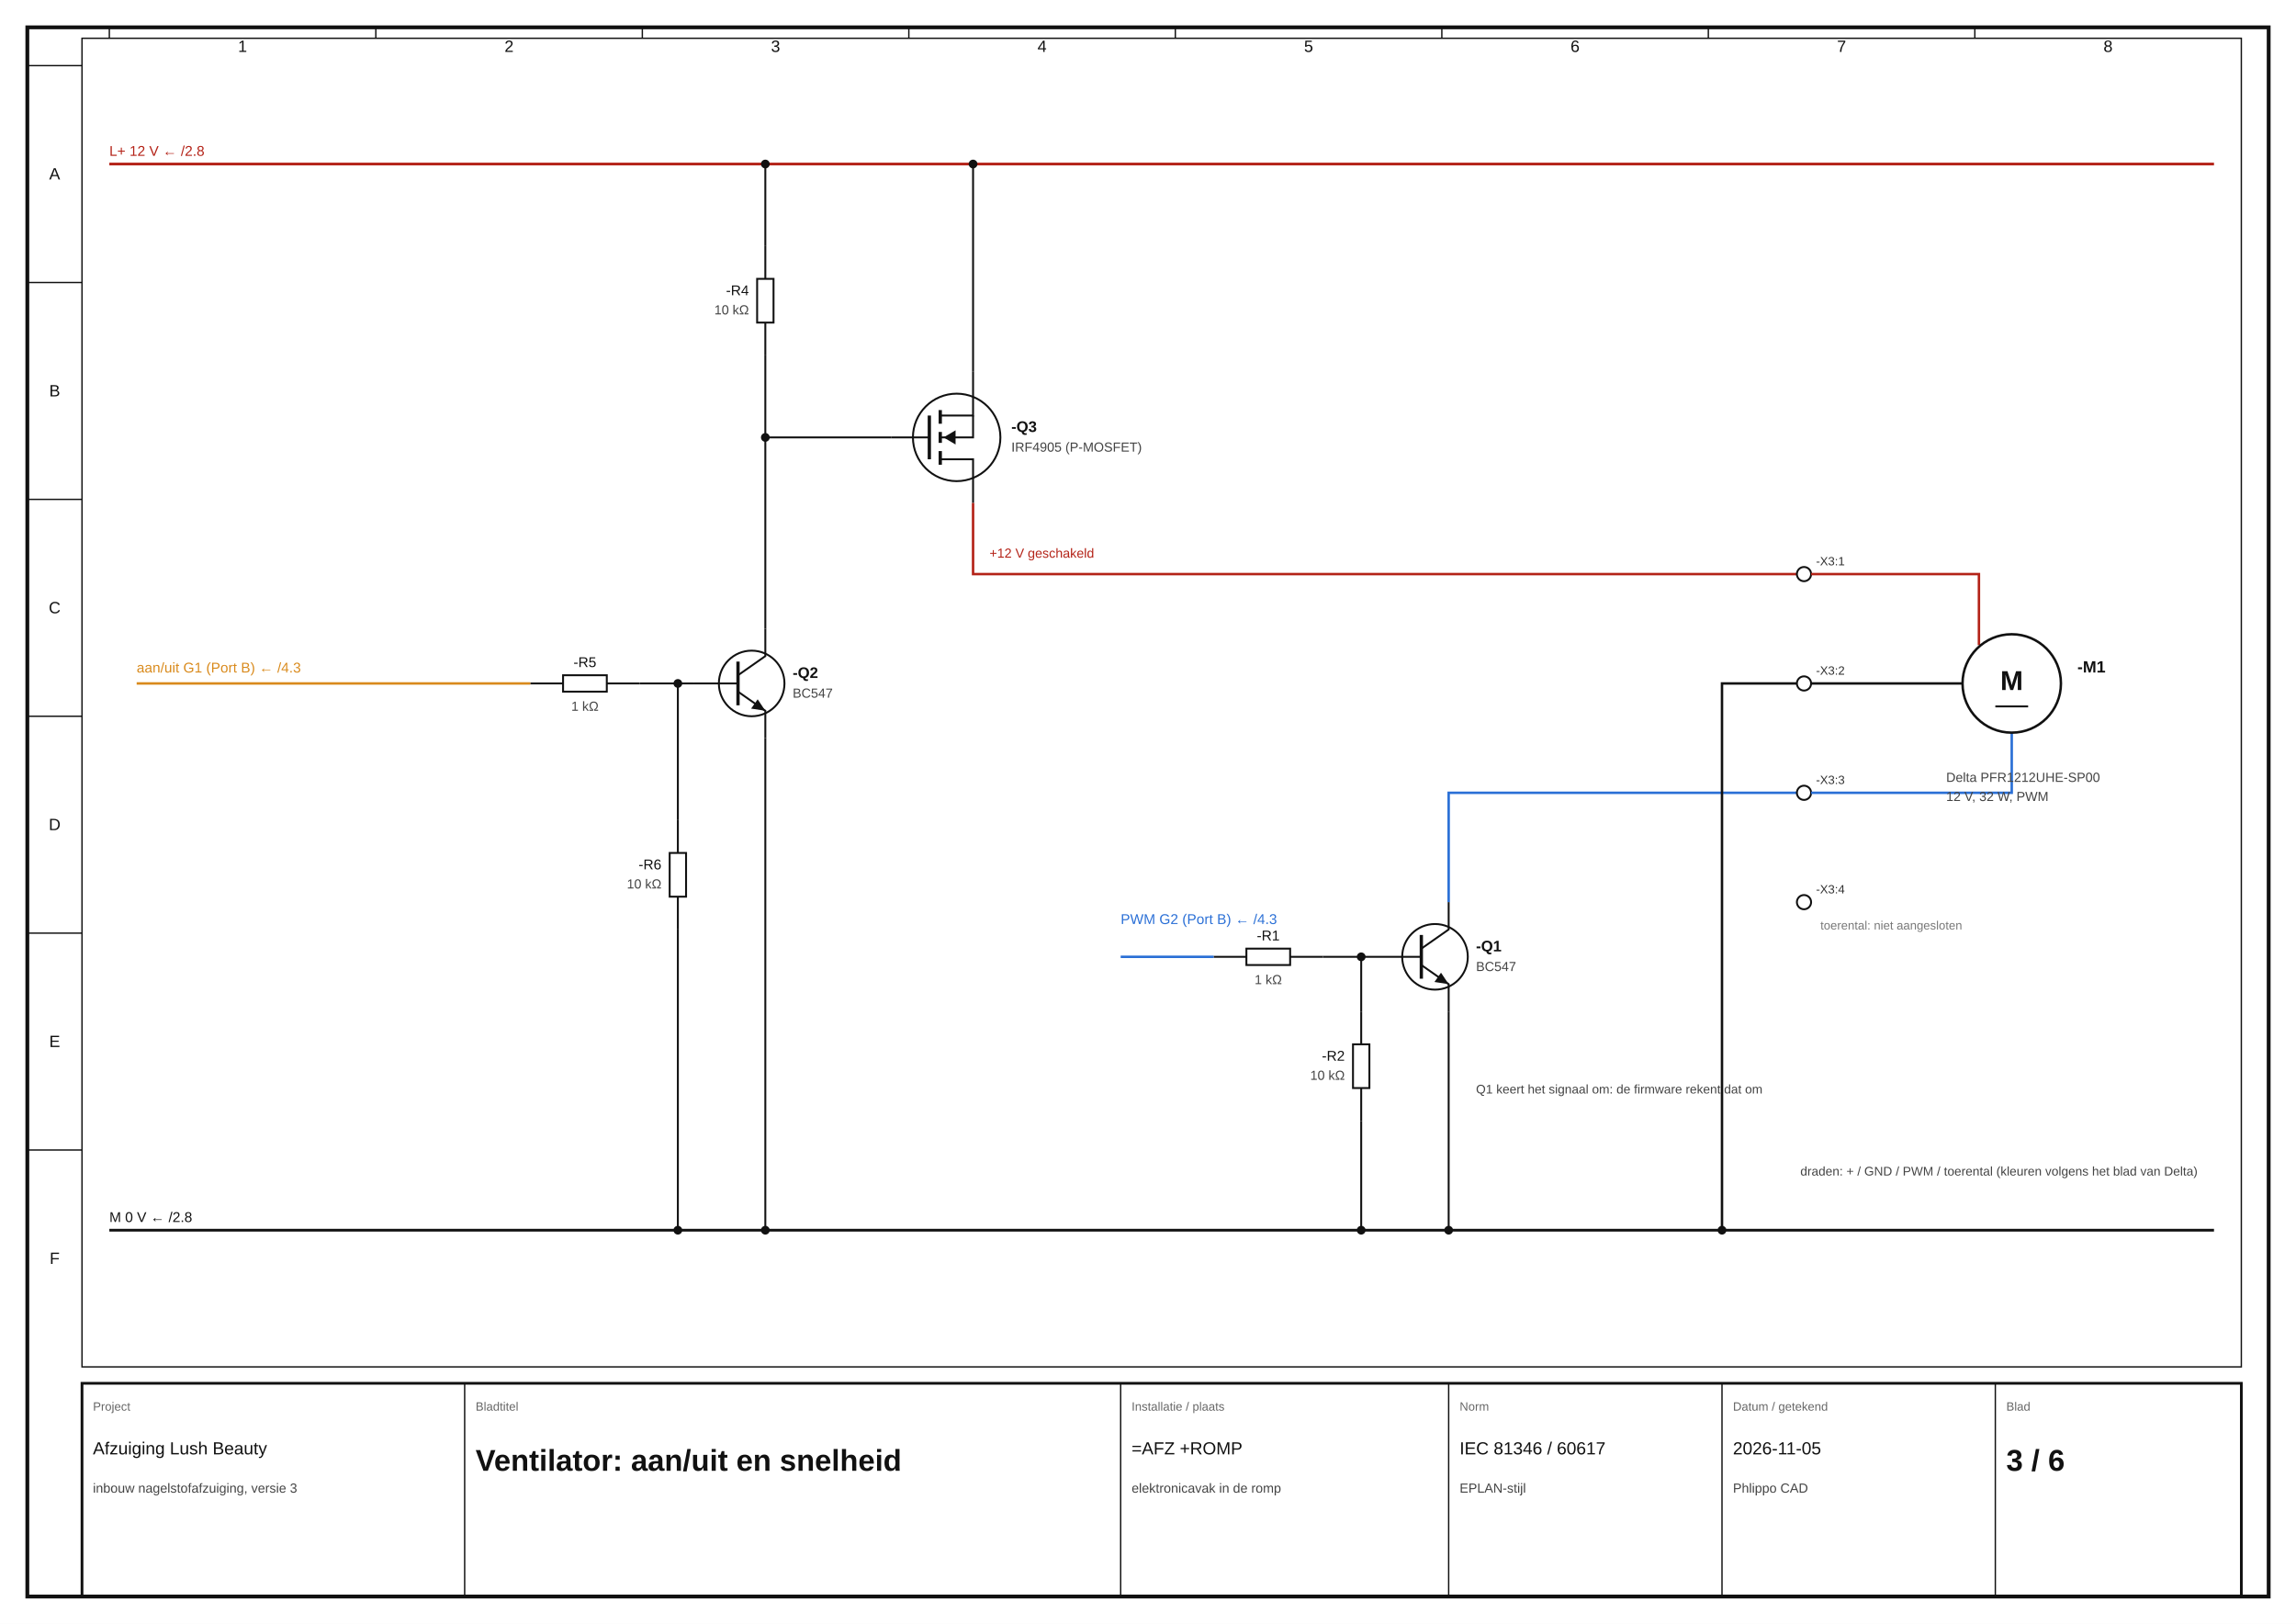
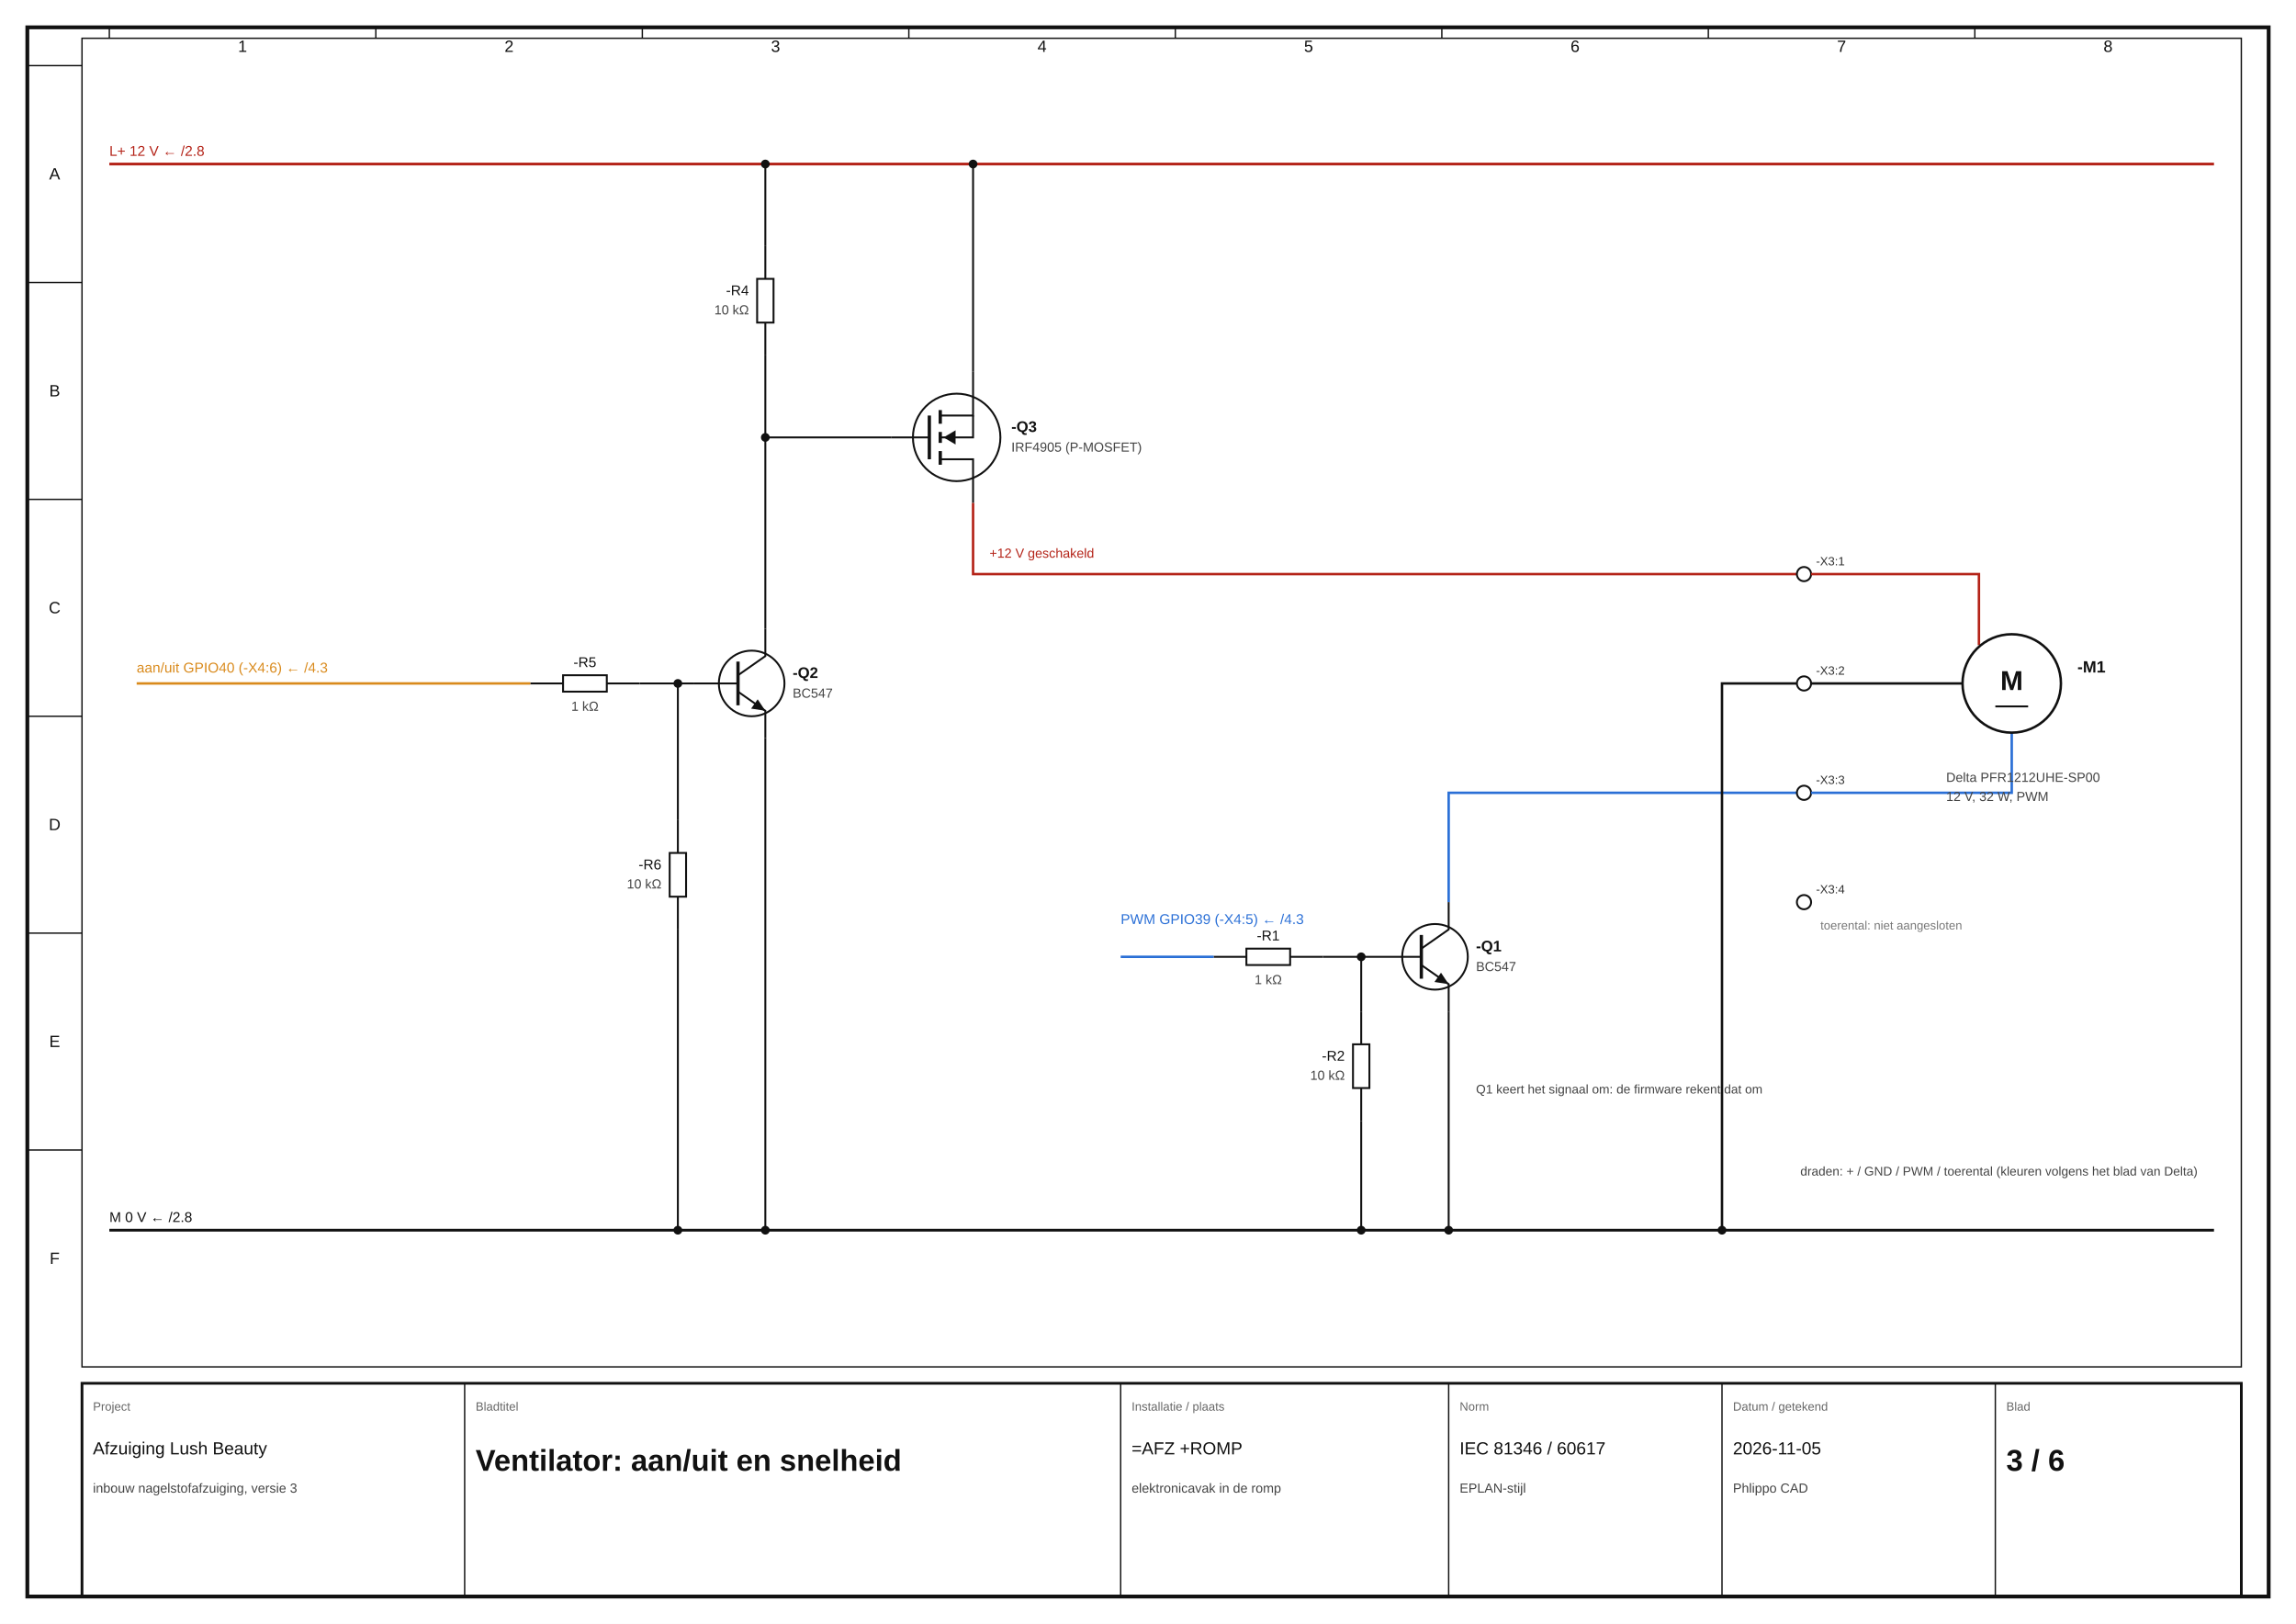
<svg xmlns="http://www.w3.org/2000/svg" viewBox="0 0 420 297" width="420mm" height="297mm" font-family="Arial, Helvetica, sans-serif">
  <rect width="420" height="297" fill="#fff" />
  <rect x="5" y="5" width="410" height="287" fill="none" stroke="#111" stroke-width="0.7" />
  <rect x="15" y="7" width="395" height="243" fill="none" stroke="#111" stroke-width="0.25" />
  <polyline points="20,5 20,7" fill="none" stroke="#111" stroke-width="0.25" />
  <text x="44.375" y="9.5" font-size="3" text-anchor="middle" fill="#111">1</text>
  <polyline points="68.75,5 68.75,7" fill="none" stroke="#111" stroke-width="0.25" />
  <text x="93.125" y="9.5" font-size="3" text-anchor="middle" fill="#111">2</text>
  <polyline points="117.5,5 117.5,7" fill="none" stroke="#111" stroke-width="0.25" />
  <text x="141.875" y="9.5" font-size="3" text-anchor="middle" fill="#111">3</text>
  <polyline points="166.25,5 166.25,7" fill="none" stroke="#111" stroke-width="0.25" />
  <text x="190.625" y="9.5" font-size="3" text-anchor="middle" fill="#111">4</text>
  <polyline points="215,5 215,7" fill="none" stroke="#111" stroke-width="0.25" />
  <text x="239.375" y="9.5" font-size="3" text-anchor="middle" fill="#111">5</text>
  <polyline points="263.75,5 263.75,7" fill="none" stroke="#111" stroke-width="0.25" />
  <text x="288.125" y="9.5" font-size="3" text-anchor="middle" fill="#111">6</text>
  <polyline points="312.5,5 312.5,7" fill="none" stroke="#111" stroke-width="0.25" />
  <text x="336.875" y="9.5" font-size="3" text-anchor="middle" fill="#111">7</text>
  <polyline points="361.25,5 361.25,7" fill="none" stroke="#111" stroke-width="0.25" />
  <text x="385.625" y="9.5" font-size="3" text-anchor="middle" fill="#111">8</text>
  <polyline points="5,12 15,12" fill="none" stroke="#111" stroke-width="0.25" />
  <text x="10" y="32.833" font-size="3" text-anchor="middle" fill="#111">A</text>
  <polyline points="5,51.667 15,51.667" fill="none" stroke="#111" stroke-width="0.25" />
  <text x="10" y="72.5" font-size="3" text-anchor="middle" fill="#111">B</text>
  <polyline points="5,91.333 15,91.333" fill="none" stroke="#111" stroke-width="0.25" />
  <text x="10" y="112.167" font-size="3" text-anchor="middle" fill="#111">C</text>
  <polyline points="5,131 15,131" fill="none" stroke="#111" stroke-width="0.25" />
  <text x="10" y="151.833" font-size="3" text-anchor="middle" fill="#111">D</text>
  <polyline points="5,170.667 15,170.667" fill="none" stroke="#111" stroke-width="0.25" />
  <text x="10" y="191.5" font-size="3" text-anchor="middle" fill="#111">E</text>
  <polyline points="5,210.333 15,210.333" fill="none" stroke="#111" stroke-width="0.25" />
  <text x="10" y="231.167" font-size="3" text-anchor="middle" fill="#111">F</text>
  <rect x="15" y="253" width="395" height="39" fill="none" stroke="#111" stroke-width="0.5" />
  <polyline points="15,253 15,292" fill="none" stroke="#111" stroke-width="0.25" />
  <text x="17" y="258" font-size="2.2" text-anchor="start" fill="#666">Project</text>
  <text x="17" y="266" font-size="3.2" text-anchor="start" fill="#111">Afzuiging Lush Beauty</text>
  <text x="17" y="273" font-size="2.4" text-anchor="start" fill="#444">inbouw nagelstofafzuiging, versie 3</text>
  <polyline points="85,253 85,292" fill="none" stroke="#111" stroke-width="0.25" />
  <text x="87" y="258" font-size="2.2" text-anchor="start" fill="#666">Bladtitel</text>
  <text x="87" y="269" font-size="5.5" text-anchor="start" fill="#111" font-weight="700">Ventilator: aan/uit en snelheid</text>
  <polyline points="205,253 205,292" fill="none" stroke="#111" stroke-width="0.25" />
  <text x="207" y="258" font-size="2.2" text-anchor="start" fill="#666">Installatie / plaats</text>
  <text x="207" y="266" font-size="3.2" text-anchor="start" fill="#111">=AFZ +ROMP</text>
  <text x="207" y="273" font-size="2.4" text-anchor="start" fill="#444">elektronicavak in de romp</text>
  <polyline points="265,253 265,292" fill="none" stroke="#111" stroke-width="0.25" />
  <text x="267" y="258" font-size="2.2" text-anchor="start" fill="#666">Norm</text>
  <text x="267" y="266" font-size="3.2" text-anchor="start" fill="#111">IEC 81346 / 60617</text>
  <text x="267" y="273" font-size="2.4" text-anchor="start" fill="#444">EPLAN-stijl</text>
  <polyline points="315,253 315,292" fill="none" stroke="#111" stroke-width="0.25" />
  <text x="317" y="258" font-size="2.2" text-anchor="start" fill="#666">Datum / getekend</text>
  <text x="317" y="266" font-size="3.2" text-anchor="start" fill="#111">2026-11-05</text>
  <text x="317" y="273" font-size="2.4" text-anchor="start" fill="#444">Phlippo CAD</text>
  <polyline points="365,253 365,292" fill="none" stroke="#111" stroke-width="0.25" />
  <text x="367" y="258" font-size="2.2" text-anchor="start" fill="#666">Blad</text>
  <text x="367" y="269" font-size="5.5" text-anchor="start" fill="#111" font-weight="700">3 / 6</text>
  <polyline points="20,30 405,30" fill="none" stroke="#b42318" stroke-width="0.5" />
  <text x="20" y="28.5" font-size="2.6" text-anchor="start" fill="#b42318">L+ 12 V  ← /2.8</text>
  <polyline points="20,225 405,225" fill="none" stroke="#111" stroke-width="0.5" />
  <text x="20" y="223.5" font-size="2.6" text-anchor="start" fill="#111">M 0 V  ← /2.8</text>
  <circle cx="178" cy="30" r="0.8" fill="#111" />
  <polyline points="178,30 178,68" fill="none" stroke="#111" stroke-width="0.35" />
  <circle cx="175" cy="80" r="8" fill="none" stroke="#111" stroke-width="0.35" />
  <polyline points="163,80 170,80" fill="none" stroke="#111" stroke-width="0.35" />
  <polyline points="170,76 170,84" fill="none" stroke="#111" stroke-width="0.6" />
  <polyline points="172,75 172,77.5" fill="none" stroke="#111" stroke-width="0.6" />
  <polyline points="172,79 172,81" fill="none" stroke="#111" stroke-width="0.6" />
  <polyline points="172,82.5 172,85" fill="none" stroke="#111" stroke-width="0.6" />
  <polyline points="172,76 178,76 178,68" fill="none" stroke="#111" stroke-width="0.35" />
  <polyline points="172,84 178,84 178,92" fill="none" stroke="#111" stroke-width="0.35" />
  <polyline points="172,80 178,80 178,76" fill="none" stroke="#111" stroke-width="0.35" />
  <polygon points="174.8,80 172.6,78.7 172.6,81.3" fill="#111" transform="rotate(180 173.7 80)" />
  <text x="185" y="79" font-size="2.8" text-anchor="start" fill="#111" font-weight="700">-Q3</text>
  <text x="185" y="82.6" font-size="2.4" text-anchor="start" fill="#444">IRF4905 (P-MOSFET)</text>
  <circle cx="140" cy="30" r="0.8" fill="#111" />
  <polyline points="140,30 140,45" fill="none" stroke="#111" stroke-width="0.35" />
  <polyline points="140,45 140,51" fill="none" stroke="#111" stroke-width="0.35" />
  <rect x="138.5" y="51" width="3" height="8" fill="none" stroke="#111" stroke-width="0.35" />
  <polyline points="140,59 140,65" fill="none" stroke="#111" stroke-width="0.35" />
  <text x="137" y="54" font-size="2.6" text-anchor="end" fill="#111">-R4</text>
  <text x="137" y="57.5" font-size="2.4" text-anchor="end" fill="#444">10 kΩ</text>
  <polyline points="140,65 140,80 163,80" fill="none" stroke="#111" stroke-width="0.35" />
  <circle cx="140" cy="80" r="0.8" fill="#111" />
  <polyline points="140,80 140,115" fill="none" stroke="#111" stroke-width="0.35" />
  <circle cx="137.5" cy="125" r="6" fill="none" stroke="#111" stroke-width="0.35" />
  <polyline points="127,125 135,125" fill="none" stroke="#111" stroke-width="0.35" />
  <polyline points="135,121 135,129" fill="none" stroke="#111" stroke-width="0.6" />
  <polyline points="135,123.5 140,120 140,115" fill="none" stroke="#111" stroke-width="0.35" />
  <polyline points="135,126.5 140,130 140,135" fill="none" stroke="#111" stroke-width="0.35" />
  <polygon points="140,130 137.4,129.6 138.6,127.9" fill="#111" />
  <text x="145" y="124" font-size="2.8" text-anchor="start" fill="#111" font-weight="700">-Q2</text>
  <text x="145" y="127.6" font-size="2.4" text-anchor="start" fill="#444">BC547</text>
  <polyline points="140,135 140,225" fill="none" stroke="#111" stroke-width="0.35" />
  <circle cx="140" cy="225" r="0.8" fill="#111" />
  <polyline points="97,125 103,125" fill="none" stroke="#111" stroke-width="0.35" />
  <rect x="103" y="123.5" width="8" height="3" fill="none" stroke="#111" stroke-width="0.35" />
  <polyline points="111,125 117,125" fill="none" stroke="#111" stroke-width="0.35" />
  <text x="107" y="122" font-size="2.6" text-anchor="middle" fill="#111">-R5</text>
  <text x="107" y="130" font-size="2.4" text-anchor="middle" fill="#444">1 kΩ</text>
  <polyline points="117,125 127,125" fill="none" stroke="#111" stroke-width="0.35" />
  <polyline points="97,125 25,125" fill="none" stroke="#d98a1c" stroke-width="0.45" />
-   <text x="25" y="123" font-size="2.6" text-anchor="start" fill="#d98a1c">aan/uit  G1 (Port B) ← /4.3</text>
+   <text x="25" y="123" font-size="2.6" text-anchor="start" fill="#d98a1c">aan/uit  GPIO40 (-X4:6) ← /4.3</text>
  <circle cx="124" cy="125" r="0.8" fill="#111" />
  <polyline points="124,125 124,150" fill="none" stroke="#111" stroke-width="0.35" />
  <polyline points="124,150 124,156" fill="none" stroke="#111" stroke-width="0.35" />
  <rect x="122.5" y="156" width="3" height="8" fill="none" stroke="#111" stroke-width="0.35" />
  <polyline points="124,164 124,170" fill="none" stroke="#111" stroke-width="0.35" />
  <text x="121" y="159" font-size="2.6" text-anchor="end" fill="#111">-R6</text>
  <text x="121" y="162.5" font-size="2.4" text-anchor="end" fill="#444">10 kΩ</text>
  <polyline points="124,170 124,225" fill="none" stroke="#111" stroke-width="0.35" />
  <circle cx="124" cy="225" r="0.8" fill="#111" />
  <polyline points="178,92 178,105 330,105" fill="none" stroke="#b42318" stroke-width="0.45" />
  <text x="181" y="102" font-size="2.4" text-anchor="start" fill="#b42318">+12 V geschakeld</text>
  <polyline points="265,165 265,145 330,145" fill="none" stroke="#2a6fd6" stroke-width="0.45" />
  <circle cx="262.5" cy="175" r="6" fill="none" stroke="#111" stroke-width="0.35" />
  <polyline points="252,175 260,175" fill="none" stroke="#111" stroke-width="0.35" />
  <polyline points="260,171 260,179" fill="none" stroke="#111" stroke-width="0.6" />
  <polyline points="260,173.5 265,170 265,165" fill="none" stroke="#111" stroke-width="0.35" />
  <polyline points="260,176.5 265,180 265,185" fill="none" stroke="#111" stroke-width="0.35" />
  <polygon points="265,180 262.4,179.6 263.6,177.9" fill="#111" />
  <text x="270" y="174" font-size="2.8" text-anchor="start" fill="#111" font-weight="700">-Q1</text>
  <text x="270" y="177.6" font-size="2.4" text-anchor="start" fill="#444">BC547</text>
  <polyline points="265,185 265,225" fill="none" stroke="#111" stroke-width="0.35" />
  <circle cx="265" cy="225" r="0.8" fill="#111" />
  <polyline points="222,175 228,175" fill="none" stroke="#111" stroke-width="0.35" />
  <rect x="228" y="173.5" width="8" height="3" fill="none" stroke="#111" stroke-width="0.35" />
  <polyline points="236,175 242,175" fill="none" stroke="#111" stroke-width="0.35" />
  <text x="232" y="172" font-size="2.6" text-anchor="middle" fill="#111">-R1</text>
  <text x="232" y="180" font-size="2.4" text-anchor="middle" fill="#444">1 kΩ</text>
  <polyline points="242,175 252,175" fill="none" stroke="#111" stroke-width="0.35" />
  <polyline points="222,175 205,175" fill="none" stroke="#2a6fd6" stroke-width="0.45" />
-   <text x="205" y="169" font-size="2.6" text-anchor="start" fill="#2a6fd6">PWM  G2 (Port B) ← /4.3</text>
+   <text x="205" y="169" font-size="2.6" text-anchor="start" fill="#2a6fd6">PWM  GPIO39 (-X4:5) ← /4.3</text>
  <circle cx="249" cy="175" r="0.8" fill="#111" />
  <polyline points="249,175 249,185" fill="none" stroke="#111" stroke-width="0.35" />
  <polyline points="249,185 249,191" fill="none" stroke="#111" stroke-width="0.35" />
  <rect x="247.5" y="191" width="3" height="8" fill="none" stroke="#111" stroke-width="0.35" />
  <polyline points="249,199 249,205" fill="none" stroke="#111" stroke-width="0.35" />
  <text x="246" y="194" font-size="2.6" text-anchor="end" fill="#111">-R2</text>
  <text x="246" y="197.5" font-size="2.4" text-anchor="end" fill="#444">10 kΩ</text>
  <polyline points="249,205 249,225" fill="none" stroke="#111" stroke-width="0.35" />
  <circle cx="249" cy="225" r="0.8" fill="#111" />
  <text x="270" y="200" font-size="2.3" text-anchor="start" fill="#444">Q1 keert het signaal om: de firmware rekent dat om</text>
  <polyline points="330,125 315,125 315,225" fill="none" stroke="#111" stroke-width="0.45" />
  <circle cx="315" cy="225" r="0.8" fill="#111" />
  <circle cx="330" cy="105" r="1.3" fill="#fff" stroke="#111" stroke-width="0.35" />
  <text x="332.2" y="103.4" font-size="2.2" text-anchor="start" fill="#333">-X3:1</text>
  <circle cx="330" cy="125" r="1.3" fill="#fff" stroke="#111" stroke-width="0.35" />
  <text x="332.2" y="123.4" font-size="2.2" text-anchor="start" fill="#333">-X3:2</text>
  <circle cx="330" cy="145" r="1.3" fill="#fff" stroke="#111" stroke-width="0.35" />
  <text x="332.2" y="143.4" font-size="2.2" text-anchor="start" fill="#333">-X3:3</text>
  <circle cx="330" cy="165" r="1.3" fill="#fff" stroke="#111" stroke-width="0.35" />
  <text x="332.2" y="163.4" font-size="2.2" text-anchor="start" fill="#333">-X3:4</text>
  <text x="333" y="170" font-size="2.2" text-anchor="start" fill="#777">toerental: niet aangesloten</text>
  <polyline points="331.3,105 362,105 362,118" fill="none" stroke="#b42318" stroke-width="0.45" />
  <polyline points="331.3,125 359,125" fill="none" stroke="#111" stroke-width="0.45" />
  <polyline points="331.3,145 368,145 368,134" fill="none" stroke="#2a6fd6" stroke-width="0.45" />
  <circle cx="368" cy="125" r="9" fill="#fff" stroke="#111" stroke-width="0.45" />
  <text x="368" y="126.2" font-size="5" text-anchor="middle" fill="#111" font-weight="700">M</text>
  <polyline points="365,129.2 371,129.2" fill="none" stroke="#111" stroke-width="0.35" />
  <text x="380" y="123" font-size="3" text-anchor="start" fill="#111" font-weight="700">-M1</text>
  <text x="356" y="143" font-size="2.4" text-anchor="start" fill="#444">Delta PFR1212UHE-SP00</text>
  <text x="356" y="146.5" font-size="2.4" text-anchor="start" fill="#444">12 V, 32 W, PWM</text>
  <text x="402" y="215" font-size="2.3" text-anchor="end" fill="#444">draden: + / GND / PWM / toerental (kleuren volgens het blad van Delta)</text>
</svg>
